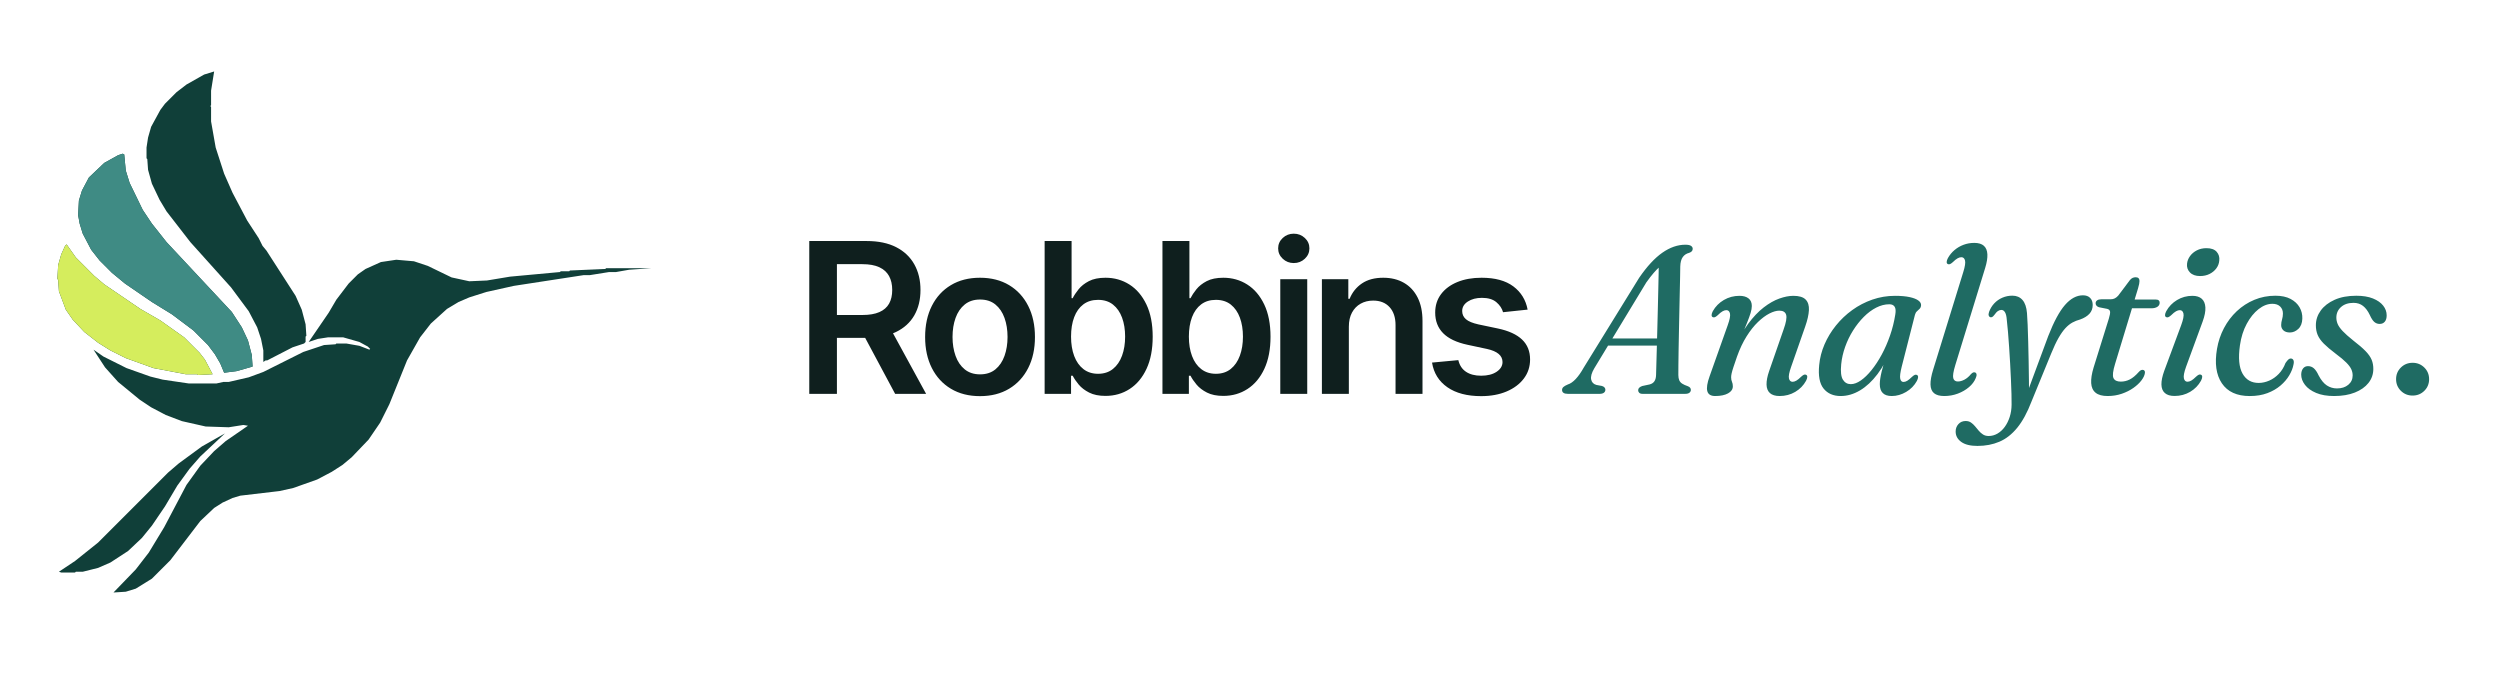
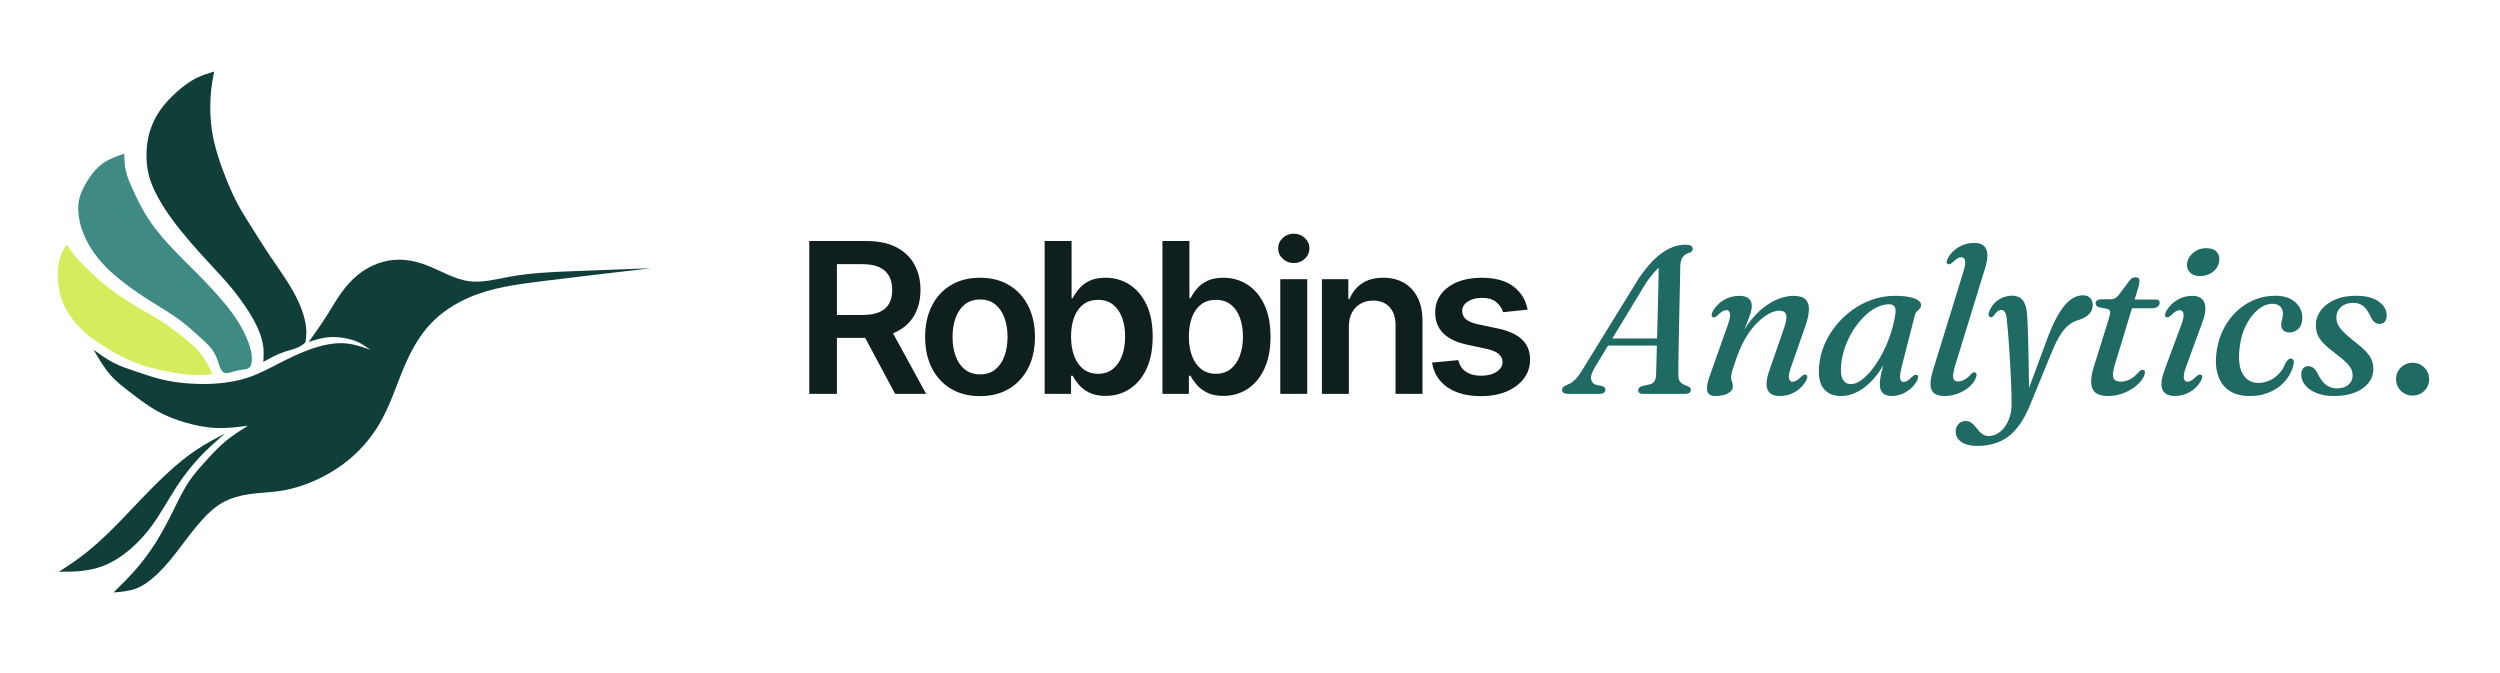
<svg xmlns="http://www.w3.org/2000/svg" viewBox="0 0 476.077 128" role="img" aria-label="Robbins Analytics">
  <g transform="translate(8 12) scale(0.146341) translate(-500 -30)">
-     <path fill="#103f39" d="M738,512 L708,529 L678,551 L664,563 L573,654 L543,678 L522,692 L525,693 L543,693 L544,692 L553,692 L573,687 L589,680 L612,665 L630,648 L643,632 L660,607 L676,580 L692,558 L706,542Z M1293,297 L1234,297 L1233,298 L1187,300 L1186,301 L1175,301 L1174,302 L1109,308 L1079,313 L1056,314 L1033,309 L1002,294 L984,288 L961,286 L941,289 L921,298 L911,305 L899,317 L883,338 L873,355 L847,393 L859,389 L872,387 L892,387 L913,393 L924,399 L927,402 L926,403 L913,398 L896,395 L883,395 L882,396 L867,397 L840,406 L788,432 L769,439 L743,445 L736,445 L727,447 L691,447 L657,442 L641,438 L610,427 L580,412 L567,403 L582,426 L599,445 L627,468 L642,478 L661,488 L682,496 L713,503 L743,504 L762,501 L768,502 L739,522 L724,535 L706,554 L688,579 L659,634 L639,667 L622,689 L593,719 L609,718 L622,714 L643,701 L667,677 L706,626 L724,609 L735,602 L748,596 L758,593 L809,587 L827,583 L858,572 L877,562 L891,553 L903,543 L925,520 L940,498 L952,474 L975,417 L992,387 L1006,369 L1027,350 L1042,341 L1056,335 L1078,328 L1114,320 L1205,306 L1213,306 L1238,302 L1247,302 L1264,299Z M530,268 L525,279 L521,293 L520,311 L521,312 L522,327 L531,351 L540,364 L555,380 L573,394 L589,404 L609,414 L645,427 L687,435 L702,435 L703,436 L722,435 L712,416 L705,407 L685,387 L654,365 L628,350 L581,318 L568,307 L544,283 L532,266Z M581,160 L561,179 L552,196 L548,209 L547,228 L549,239 L553,252 L564,273 L575,287 L591,303 L608,317 L643,341 L669,357 L697,378 L716,397 L725,409 L732,421 L737,433 L753,431 L774,425 L773,410 L768,391 L760,374 L747,354 L662,263 L643,239 L631,221 L614,186 L609,170 L607,149 L605,148 L599,150Z M724,41 L711,45 L688,58 L675,68 L660,83 L654,91 L642,113 L638,127 L636,140 L636,154 L637,155 L638,169 L643,187 L653,208 L662,223 L693,263 L746,322 L769,353 L780,374 L785,389 L788,404 L788,419 L791,417 L793,417 L826,400 L841,395 L843,393 L843,386 L844,385 L843,370 L838,351 L830,333 L792,274 L787,268 L782,258 L767,235 L748,199 L737,174 L726,140 L720,106 L720,87 L719,86 L720,85 L720,66Z" />
-     <path fill="#3f8b84" d="M581,160 L561,179 L552,196 L548,209 L547,228 L549,239 L553,252 L564,273 L575,287 L591,303 L608,317 L643,341 L669,357 L697,378 L716,397 L725,409 L732,421 L737,433 L753,431 L774,425 L773,410 L768,391 L760,374 L747,354 L662,263 L643,239 L631,221 L614,186 L609,170 L607,149 L605,148 L599,150Z" />
-     <path fill="#d5ed5d" d="M530,268 L525,279 L521,293 L520,311 L521,312 L522,327 L531,351 L540,364 L555,380 L573,394 L589,404 L609,414 L645,427 L687,435 L702,435 L703,436 L722,435 L712,416 L705,407 L685,387 L654,365 L628,350 L581,318 L568,307 L544,283 L532,266Z" />
+     <path fill="#103f39" d="M738,512C725.068,518.925 712.135,525.85 700,534C687.612,542.32 676.055,551.917 665,562C649.304,576.317 634.621,591.615 620,607C604.729,623.069 589.526,639.234 573,654C563.448,662.535 553.454,670.603 543,678C536.132,682.86 529.066,687.43 522,692C531.681,692.003 541.362,692.007 551,691C560.187,690.04 569.334,688.163 578,685C590.359,680.489 601.738,673.364 612,665C623.779,655.4 634.085,644.168 643,632C655.126,615.449 664.678,597.165 676,580C684.901,566.506 694.896,553.702 706,542C716.06,531.398 727.03,521.699 738,512Z" />
+     <path fill="#103f39" d="M1293,297C1257.912,298.301 1222.825,299.601 1188,301C1161.715,302.056 1135.58,303.167 1109,308C1091.124,311.25 1073.047,316.184 1056,314C1036.885,311.551 1019.064,300.154 1000,293C987.37,288.261 974.195,285.384 961,286C947.412,286.635 933.803,290.974 922,298C911.142,304.464 901.811,313.201 894,323C885.285,333.933 878.463,346.188 871,358C863.438,369.969 855.219,381.485 847,393C854.924,390.47 862.848,387.941 871,387C878.586,386.125 886.37,386.625 894,388C900.603,389.19 907.091,391.034 913,394C917.936,396.478 922.468,399.739 927,403C917.121,399.563 907.242,396.126 897,395C889.076,394.129 880.934,394.641 873,396C863.381,397.647 854.068,400.539 845,404C833.016,408.574 821.459,414.144 810,420C796.545,426.876 783.224,434.148 769,439C755.851,443.486 741.929,445.904 728,447C715.662,447.971 703.319,447.903 691,447C679.558,446.161 668.139,444.602 657,442C644.799,439.15 632.935,435.051 621,431C611.462,427.763 601.878,424.557 593,420C583.832,415.294 575.416,409.147 567,403C573.944,414.971 580.888,426.942 590,437C598.186,446.036 608.121,453.529 618,461C628.403,468.867 638.742,476.711 650,483C661.574,489.466 674.118,494.289 687,498C700.738,501.958 714.86,504.652 729,505C741.99,505.32 754.995,503.66 768,502C758.003,508.268 748.006,514.537 739,522C729.6,529.79 721.279,538.881 713,548C705.966,555.747 698.962,563.514 693,572C684.714,583.793 678.441,596.973 672,610C664.565,625.039 656.908,639.873 648,654C640.25,666.289 631.554,678.043 622,689C612.857,699.486 602.928,709.243 593,719C602.961,718.182 612.921,717.364 622,714C632.439,710.132 641.712,702.899 650,695C660.069,685.403 668.684,674.824 677,664C686.794,651.253 696.174,638.167 707,626C715.246,616.732 724.331,607.997 735,602C745.614,596.034 757.796,592.779 770,591C783.041,589.099 796.106,588.883 809,587C825.853,584.539 842.412,579.23 858,572C874.285,564.447 889.509,554.797 903,543C917.681,530.163 930.308,514.783 940,498C954.68,472.58 962.628,443.94 975,417C983.012,399.555 992.879,382.822 1006,369C1019.884,354.374 1037.412,343.008 1056,335C1085.61,322.244 1117.91,318.011 1150,314C1197.979,308.003 1245.49,302.501 1293,297Z" />
+     <path fill="#103f39" d="M724,41C715.79,43.578 707.58,46.155 700,50C690.889,54.621 682.688,61.072 675,68C667.227,75.005 659.979,82.497 654,91C647.818,99.792 642.993,109.663 640,120C637.463,128.761 636.242,137.857 636,147C635.741,156.767 636.6,166.588 639,176C641.583,186.132 645.953,195.789 651,205C656.353,214.769 662.467,224.035 669,233C676.54,243.348 684.639,253.295 693,263C701.784,273.196 710.858,283.125 720,293C728.822,302.529 737.708,312.008 746,322C753.92,331.543 761.298,341.555 768,352C773.319,360.291 778.212,368.856 782,378C784.925,385.061 787.191,392.468 788,400C788.674,406.276 788.337,412.638 788,419C796.661,414.122 805.323,409.244 815,406C824.117,402.944 834.135,401.338 841,395C841.688,394.365 842.344,393.683 843,393C843.504,388.667 844.008,384.334 844,380C843.986,372.24 842.329,364.479 840,357C837.406,348.671 833.977,340.692 830,333C824.438,322.244 817.803,312.05 811,302C804.669,292.647 798.193,283.418 792,274C785.501,264.116 779.313,254.023 773,244C767.176,234.754 761.245,225.569 756,216C750.341,205.676 745.479,194.907 741,184C736.55,173.163 732.477,162.191 729,151C725.542,139.868 722.672,128.52 721,117C719.608,107.412 719.045,97.706 719,88C718.966,80.647 719.229,73.294 720,66C720.886,57.615 722.443,49.307 724,41Z" />
+     <path fill="#3f8b84" d="M607,148C597.501,151.246 588.002,154.492 580,160C570.981,166.208 563.866,175.29 558,185C553.42,192.581 549.603,200.546 548,209C546.334,217.785 547.059,227.098 549,236C551.068,245.486 554.517,254.506 559,263C564.14,272.74 570.639,281.788 578,290C586.999,300.039 597.285,308.829 608,317C619.266,325.592 631.005,333.5 643,341C655.466,348.794 668.208,356.149 680,365C689.86,372.401 699.056,380.85 708,389C715.424,395.765 722.674,402.325 727,413C730.16,420.798 731.759,430.792 737,433C741.277,434.802 747.979,431.418 755,430C761.449,428.697 768.168,429.052 771,425C772.393,423.007 772.846,419.947 773,417C773.476,407.889 771.098,399.859 768,392C764.74,383.729 760.683,375.648 756,368C750.38,358.821 743.859,350.264 737,342C725.394,328.016 712.822,314.868 700,302C687.186,289.14 674.122,276.559 662,263C652.471,252.342 643.525,241.08 636,229C628.687,217.261 622.717,204.751 617,192C613.782,184.823 610.645,177.571 609,170C607.447,162.856 607.224,155.428 607,148Z" />
+     <path fill="#d5ed5d" d="M532,266C529.428,270.229 526.856,274.459 525,279C522.804,284.372 521.61,290.18 521,296C520.301,302.666 520.368,309.347 521,316C521.644,322.785 522.877,329.539 525,336C527.56,343.791 531.416,351.154 536,358C540.891,365.305 546.611,372.022 553,378C559.767,384.332 567.283,389.837 575,395C583.092,400.414 591.404,405.452 600,410C608.712,414.609 617.716,418.716 627,422C636.452,425.344 646.195,427.834 656,430C665.591,432.119 675.243,433.927 685,435C691.971,435.767 698.995,436.158 706,436C711.341,435.88 716.671,435.44 722,435C718.929,428.51 715.858,422.02 712,416C707.79,409.43 702.643,403.421 697,398C690.154,391.424 682.576,385.715 675,380C668.122,374.812 661.244,369.619 654,365C645.574,359.627 636.653,355.03 628,350C618.404,344.422 609.139,338.311 600,332C593.52,327.525 587.103,322.95 581,318C572.581,311.171 564.759,303.628 557,296C551.773,290.861 546.575,285.684 542,280C538.411,275.541 535.206,270.771 532,266Z" />
  </g>
  <g transform="translate(152 75)">
    <path fill="#0f1f1e" transform="translate(0.000 0)" d="M2.109 0.0V-29.102H13.031Q16.379 -29.102 18.658 -27.932Q20.938 -26.762 22.113 -24.662Q23.289 -22.562 23.289 -19.781Q23.289 -16.996 22.107 -14.941Q20.926 -12.887 18.619 -11.775Q16.313 -10.664 12.945 -10.664H5.188V-15.016H12.234Q14.203 -15.016 15.457 -15.566Q16.711 -16.117 17.309 -17.178Q17.906 -18.238 17.906 -19.781Q17.906 -21.336 17.303 -22.434Q16.699 -23.531 15.445 -24.113Q14.191 -24.695 12.211 -24.695H7.375V0.0ZM18.461 0.0 11.398 -13.195H17.148L24.359 0.0ZM34.617 0.437Q31.426 0.437 29.078 -0.973Q26.73 -2.383 25.451 -4.918Q24.172 -7.453 24.172 -10.813Q24.172 -14.207 25.451 -16.748Q26.73 -19.289 29.078 -20.699Q31.426 -22.109 34.617 -22.109Q37.82 -22.109 40.168 -20.699Q42.516 -19.289 43.801 -16.748Q45.086 -14.207 45.086 -10.813Q45.086 -7.453 43.801 -4.918Q42.516 -2.383 40.168 -0.973Q37.82 0.437 34.617 0.437ZM34.633 -3.711Q36.398 -3.711 37.555 -4.66Q38.711 -5.609 39.289 -7.229Q39.867 -8.848 39.867 -10.828Q39.867 -12.84 39.289 -14.453Q38.711 -16.066 37.555 -17.014Q36.398 -17.961 34.633 -17.961Q32.883 -17.961 31.715 -17.014Q30.547 -16.066 29.969 -14.453Q29.391 -12.84 29.391 -10.828Q29.391 -8.848 29.969 -7.229Q30.547 -5.609 31.715 -4.66Q32.883 -3.711 34.633 -3.711ZM58.516 0.391Q56.652 0.391 55.41 -0.24Q54.168 -0.871 53.422 -1.764Q52.676 -2.656 52.274 -3.453H51.961V0.0H46.93V-29.102H52.063V-18.219H52.274Q52.668 -19.004 53.395 -19.912Q54.121 -20.82 55.359 -21.465Q56.598 -22.109 58.524 -22.109Q61.043 -22.109 63.074 -20.822Q65.106 -19.535 66.307 -17.029Q67.508 -14.523 67.508 -10.875Q67.508 -7.293 66.336 -4.771Q65.164 -2.25 63.129 -0.93Q61.094 0.391 58.516 0.391ZM57.102 -3.82Q58.793 -3.82 59.937 -4.74Q61.082 -5.66 61.67 -7.262Q62.258 -8.863 62.258 -10.898Q62.258 -12.93 61.676 -14.508Q61.094 -16.086 59.955 -16.992Q58.816 -17.898 57.102 -17.898Q55.441 -17.898 54.297 -17.033Q53.152 -16.168 52.557 -14.596Q51.961 -13.023 51.961 -10.898Q51.961 -8.789 52.563 -7.197Q53.164 -5.606 54.315 -4.713Q55.465 -3.82 57.102 -3.82ZM80.953 0.391Q79.09 0.391 77.848 -0.24Q76.606 -0.871 75.859 -1.764Q75.113 -2.656 74.711 -3.453H74.399V0.0H69.367V-29.102H74.5V-18.219H74.711Q75.106 -19.004 75.832 -19.912Q76.559 -20.82 77.797 -21.465Q79.035 -22.109 80.961 -22.109Q83.481 -22.109 85.512 -20.822Q87.543 -19.535 88.744 -17.029Q89.945 -14.523 89.945 -10.875Q89.945 -7.293 88.774 -4.771Q87.602 -2.25 85.566 -0.93Q83.531 0.391 80.953 0.391ZM79.539 -3.82Q81.23 -3.82 82.375 -4.74Q83.519 -5.66 84.107 -7.262Q84.695 -8.863 84.695 -10.898Q84.695 -12.93 84.113 -14.508Q83.531 -16.086 82.393 -16.992Q81.254 -17.898 79.539 -17.898Q77.879 -17.898 76.734 -17.033Q75.59 -16.168 74.994 -14.596Q74.399 -13.023 74.399 -10.898Q74.399 -8.789 75 -7.197Q75.602 -5.606 76.752 -4.713Q77.902 -3.82 79.539 -3.82ZM91.805 0.0V-21.836H96.938V0.0ZM94.375 -24.906Q93.148 -24.906 92.273 -25.726Q91.398 -26.546 91.398 -27.703Q91.398 -28.867 92.273 -29.684Q93.148 -30.5 94.375 -30.5Q95.602 -30.5 96.477 -29.684Q97.352 -28.867 97.352 -27.707Q97.352 -26.547 96.477 -25.727Q95.602 -24.906 94.375 -24.906ZM104.863 -12.781V0.0H99.73V-21.836H104.762V-18.102H105.012Q105.758 -19.945 107.356 -21.027Q108.953 -22.109 111.41 -22.109Q113.664 -22.109 115.344 -21.148Q117.024 -20.187 117.955 -18.35Q118.887 -16.512 118.887 -13.883V0.0H113.754V-13.086Q113.754 -15.269 112.617 -16.514Q111.48 -17.758 109.492 -17.758Q108.148 -17.758 107.102 -17.168Q106.055 -16.578 105.459 -15.473Q104.863 -14.367 104.863 -12.781ZM138.906 -16.039 134.227 -15.547Q133.938 -16.613 132.963 -17.447Q131.988 -18.281 130.203 -18.281Q128.602 -18.281 127.524 -17.58Q126.445 -16.879 126.445 -15.773Q126.445 -14.828 127.158 -14.211Q127.871 -13.594 129.523 -13.227L133.25 -12.445Q136.332 -11.789 137.854 -10.332Q139.375 -8.875 139.375 -6.547Q139.375 -4.484 138.184 -2.91Q136.992 -1.336 134.895 -0.449Q132.797 0.437 130.063 0.437Q126.059 0.437 123.623 -1.258Q121.187 -2.953 120.703 -5.953L125.711 -6.422Q126.051 -4.953 127.17 -4.203Q128.289 -3.453 130.055 -3.453Q131.887 -3.453 133.006 -4.205Q134.125 -4.957 134.125 -6.055Q134.125 -7.898 131.18 -8.547L127.453 -9.344Q124.32 -10.019 122.812 -11.555Q121.305 -13.09 121.305 -15.469Q121.305 -17.496 122.42 -18.984Q123.535 -20.473 125.527 -21.291Q127.52 -22.109 130.141 -22.109Q133.988 -22.109 136.186 -20.463Q138.383 -18.816 138.906 -16.039Z" />
    <path fill="#1f6b63" transform="translate(146.668 0)" d="M4.934 -4.861Q4.17 -3.564 4.336 -2.747Q4.502 -1.929 5.335 -1.697L6.397 -1.5Q6.745 -1.39 6.895 -1.199Q7.045 -1.007 7.045 -0.793Q7.045 -0.424 6.762 -0.212Q6.478 0.0 5.972 0.0H-0.114Q-0.661 0.0 -0.933 -0.191Q-1.204 -0.383 -1.204 -0.735Q-1.204 -1.063 -0.956 -1.297Q-0.709 -1.53 -0.105 -1.786Q0.625 -2.006 1.395 -2.823Q2.165 -3.64 2.934 -5.014L13.478 -22.101Q15.71 -25.351 17.891 -26.875Q20.072 -28.399 22.277 -28.399Q23.034 -28.399 23.355 -28.181Q23.676 -27.963 23.675 -27.62Q23.675 -27.354 23.515 -27.164Q23.354 -26.974 23 -26.85Q22.228 -26.662 21.785 -26.049Q21.342 -25.436 21.306 -24.264Q21.304 -23.559 21.275 -22.253Q21.246 -20.947 21.209 -19.248Q21.172 -17.549 21.133 -15.659Q21.094 -13.77 21.055 -11.894Q21.017 -10.018 20.989 -8.354Q20.961 -6.69 20.95 -5.44Q20.94 -4.19 20.94 -3.575Q20.947 -2.988 21.108 -2.598Q21.269 -2.207 21.663 -1.948Q22.056 -1.689 22.743 -1.456Q23.323 -1.233 23.323 -0.754Q23.323 -0.432 23.057 -0.216Q22.791 0.0 22.263 0.0H14.118Q13.702 0.0 13.494 -0.199Q13.286 -0.398 13.286 -0.682Q13.286 -0.971 13.493 -1.168Q13.701 -1.364 14.057 -1.489L15.487 -1.796Q16.087 -1.953 16.382 -2.396Q16.677 -2.838 16.697 -3.576Q16.718 -4.292 16.754 -5.598Q16.791 -6.903 16.837 -8.597Q16.883 -10.291 16.933 -12.191Q16.983 -14.092 17.03 -16.013Q17.078 -17.934 17.117 -19.68Q17.155 -21.427 17.185 -22.822Q17.215 -24.218 17.215 -25.043L18.11 -24.74Q17.785 -24.547 17.314 -24.135Q16.843 -23.722 16.238 -23.021Q15.632 -22.32 14.844 -21.221ZM6.559 -9.189 7.042 -10.544H18.268L18.141 -9.189ZM27.491 -14.606Q27.267 -14.716 27.273 -15.013Q27.28 -15.309 27.505 -15.742Q28.254 -17.08 29.606 -17.873Q30.959 -18.665 32.586 -18.665Q33.677 -18.665 34.305 -18.177Q34.932 -17.69 34.932 -16.731Q34.932 -16.154 34.7 -15.396Q34.468 -14.639 34.048 -13.593Q33.628 -12.547 33.035 -11.106Q32.442 -9.665 31.718 -7.708L31.636 -8.51Q32.787 -11.371 34.225 -13.321Q35.663 -15.271 37.191 -16.451Q38.72 -17.631 40.178 -18.148Q41.637 -18.665 42.834 -18.665Q44.493 -18.665 45.184 -17.954Q45.875 -17.244 45.806 -15.938Q45.736 -14.631 45.104 -12.83L42.419 -5.147Q41.853 -3.554 42.007 -2.924Q42.16 -2.295 42.691 -2.295Q43.025 -2.295 43.407 -2.511Q43.788 -2.727 44.337 -3.27Q44.658 -3.563 44.868 -3.643Q45.077 -3.722 45.272 -3.627Q45.497 -3.517 45.491 -3.219Q45.485 -2.921 45.258 -2.483Q44.529 -1.158 43.196 -0.372Q41.862 0.415 40.233 0.415Q39.01 0.415 38.386 -0.14Q37.762 -0.696 37.736 -1.762Q37.709 -2.828 38.232 -4.341L40.981 -12.253Q41.7 -14.247 41.471 -15.044Q41.242 -15.841 40.165 -15.841Q39.346 -15.841 38.286 -15.301Q37.226 -14.76 36.099 -13.676Q34.972 -12.593 33.937 -10.95Q32.903 -9.306 32.117 -7.105Q31.687 -5.868 31.437 -5.11Q31.187 -4.351 31.09 -3.908Q30.992 -3.465 30.992 -3.157Q30.992 -2.641 31.155 -2.289Q31.317 -1.937 31.317 -1.433Q31.317 -0.597 30.407 -0.091Q29.497 0.415 27.954 0.415Q26.716 0.415 26.458 -0.506Q26.2 -1.427 26.897 -3.359L30.345 -13.076Q30.918 -14.672 30.772 -15.305Q30.626 -15.938 30.08 -15.938Q29.757 -15.938 29.37 -15.726Q28.982 -15.514 28.426 -14.96Q28.106 -14.677 27.896 -14.598Q27.686 -14.519 27.491 -14.606ZM63.475 -5.164Q63.058 -3.506 63.194 -2.886Q63.33 -2.265 63.809 -2.265Q64.166 -2.265 64.53 -2.487Q64.893 -2.708 65.442 -3.24Q65.763 -3.533 65.973 -3.613Q66.182 -3.692 66.377 -3.597Q66.602 -3.487 66.596 -3.189Q66.59 -2.891 66.363 -2.453Q65.642 -1.143 64.317 -0.364Q62.991 0.415 61.58 0.415Q60.431 0.415 59.868 -0.157Q59.304 -0.73 59.304 -1.832Q59.304 -2.291 59.382 -2.853Q59.459 -3.416 59.656 -4.244Q59.853 -5.073 60.215 -6.306Q60.576 -7.539 61.132 -9.327L61.498 -8.677Q60.402 -5.788 58.863 -3.753Q57.324 -1.717 55.526 -0.651Q53.729 0.415 51.852 0.415Q49.751 0.415 48.603 -1.001Q47.456 -2.417 47.762 -5.485Q47.944 -7.485 48.77 -9.406Q49.596 -11.326 50.945 -13.004Q52.294 -14.683 54.055 -15.955Q55.815 -17.228 57.884 -17.947Q59.952 -18.665 62.198 -18.665Q63.877 -18.665 64.992 -18.421Q66.108 -18.178 66.657 -17.767Q67.207 -17.357 67.162 -16.844Q67.124 -16.428 66.88 -16.19Q66.636 -15.952 66.373 -15.714Q66.11 -15.475 65.998 -15.05ZM51.952 -5.624Q51.748 -3.547 52.278 -2.697Q52.807 -1.847 53.785 -1.847Q54.684 -1.847 55.702 -2.556Q56.719 -3.264 57.743 -4.535Q58.766 -5.807 59.67 -7.477Q60.573 -9.148 61.25 -11.094Q61.927 -13.04 62.252 -15.096Q62.429 -16.124 62.128 -16.591Q61.826 -17.058 61.119 -17.058Q59.867 -17.058 58.622 -16.42Q57.377 -15.781 56.253 -14.652Q55.129 -13.523 54.212 -12.065Q53.296 -10.607 52.707 -8.956Q52.118 -7.305 51.952 -5.624ZM79.367 -23.963 73.695 -5.519Q73.116 -3.627 73.292 -2.989Q73.468 -2.352 74.159 -2.352Q74.763 -2.352 75.426 -2.702Q76.089 -3.053 76.661 -3.754Q76.903 -4.002 77.079 -4.07Q77.254 -4.138 77.438 -4.077Q77.674 -4.001 77.724 -3.72Q77.774 -3.439 77.57 -2.99Q77.193 -2.05 76.287 -1.277Q75.38 -0.504 74.158 -0.044Q72.936 0.415 71.577 0.415Q70.276 0.415 69.631 -0.124Q68.986 -0.664 68.958 -1.777Q68.931 -2.89 69.463 -4.6L75.199 -23.19Q75.694 -24.779 75.533 -25.399Q75.371 -26.02 74.832 -26.02Q74.51 -26.02 74.124 -25.812Q73.739 -25.604 73.192 -25.064Q72.873 -24.782 72.663 -24.702Q72.453 -24.623 72.257 -24.71Q72.033 -24.821 72.04 -25.117Q72.046 -25.414 72.271 -25.847Q72.764 -26.731 73.533 -27.381Q74.302 -28.031 75.263 -28.388Q76.223 -28.746 77.287 -28.746Q78.503 -28.746 79.12 -28.195Q79.737 -27.644 79.79 -26.576Q79.843 -25.507 79.367 -23.963ZM91.38 -11.004Q92.975 -15.099 94.576 -16.932Q96.177 -18.764 97.988 -18.764Q98.875 -18.764 99.361 -18.267Q99.847 -17.769 99.847 -16.92Q99.847 -15.923 99.219 -15.243Q98.591 -14.564 97.45 -14.157Q96.663 -13.952 95.98 -13.578Q95.297 -13.204 94.65 -12.508Q94.003 -11.811 93.338 -10.648Q92.673 -9.484 91.939 -7.676L88.185 1.484Q86.987 4.608 85.475 6.461Q83.963 8.313 82.082 9.115Q80.201 9.918 77.889 9.918Q75.866 9.918 74.807 9.149Q73.748 8.381 73.748 7.175Q73.748 6.338 74.281 5.755Q74.813 5.173 75.659 5.173Q76.246 5.173 76.668 5.464Q77.09 5.754 77.439 6.173Q77.787 6.591 78.145 7.019Q78.503 7.447 78.954 7.738Q79.406 8.028 80.031 8.028Q80.925 8.028 81.717 7.567Q82.509 7.106 83.103 6.287Q83.698 5.468 84.044 4.388Q84.39 3.308 84.401 2.062Q84.413 1.258 84.379 0.034Q84.346 -1.19 84.28 -2.675Q84.214 -4.16 84.126 -5.754Q84.038 -7.348 83.932 -8.893Q83.827 -10.438 83.715 -11.781Q83.603 -13.123 83.487 -14.092Q83.419 -15.068 83.151 -15.524Q82.883 -15.981 82.453 -15.981Q82.141 -15.981 81.817 -15.777Q81.493 -15.572 81.099 -15.007Q80.88 -14.722 80.707 -14.634Q80.533 -14.546 80.334 -14.593Q80.139 -14.65 80.05 -14.902Q79.96 -15.155 80.11 -15.603Q80.447 -16.529 81.1 -17.227Q81.754 -17.925 82.644 -18.31Q83.534 -18.696 84.549 -18.696Q85.749 -18.696 86.472 -17.88Q87.195 -17.064 87.333 -15.378Q87.403 -14.594 87.459 -13.162Q87.515 -11.73 87.564 -9.92Q87.612 -8.109 87.649 -6.163Q87.685 -4.217 87.706 -2.382Q87.727 -0.548 87.73 0.926L87.135 0.451ZM102.609 -16.182 101.044 -16.492Q100.726 -16.599 100.564 -16.796Q100.403 -16.994 100.403 -17.249Q100.403 -17.603 100.692 -17.804Q100.981 -18.006 101.477 -18.006H103.254Q103.718 -18.006 104.066 -18.188Q104.414 -18.37 104.721 -18.722L106.924 -21.653Q107.183 -21.968 107.456 -22.085Q107.728 -22.203 108.031 -22.203Q108.395 -22.203 108.576 -22.02Q108.757 -21.836 108.757 -21.49Q108.757 -21.28 108.693 -20.927Q108.63 -20.575 108.489 -20.114L104.108 -5.705Q103.486 -3.678 103.803 -3.003Q104.121 -2.329 105.198 -2.329Q106.1 -2.329 106.912 -2.742Q107.723 -3.154 108.596 -4.136Q108.831 -4.392 108.996 -4.483Q109.161 -4.573 109.34 -4.572Q109.573 -4.571 109.7 -4.417Q109.827 -4.264 109.791 -3.991Q109.71 -3.329 109.132 -2.565Q108.554 -1.802 107.595 -1.125Q106.635 -0.449 105.383 -0.017Q104.131 0.415 102.692 0.415Q101.175 0.415 100.404 -0.208Q99.633 -0.831 99.559 -2.039Q99.484 -3.247 100.021 -5.024L102.917 -14.313Q103.222 -15.299 103.15 -15.681Q103.079 -16.063 102.609 -16.182ZM105.995 -16.291 106.538 -17.953H111.904Q112.599 -17.953 112.599 -17.356Q112.599 -16.859 112.164 -16.575Q111.729 -16.291 110.985 -16.291ZM117.627 -5.158Q117.058 -3.581 117.212 -2.944Q117.366 -2.307 117.899 -2.307Q118.233 -2.307 118.615 -2.522Q118.996 -2.738 119.545 -3.281Q119.867 -3.574 120.076 -3.654Q120.285 -3.733 120.48 -3.638Q120.706 -3.529 120.699 -3.23Q120.693 -2.932 120.467 -2.495Q119.738 -1.17 118.403 -0.383Q117.069 0.404 115.441 0.404Q114.219 0.404 113.587 -0.155Q112.955 -0.714 112.935 -1.78Q112.916 -2.847 113.469 -4.375L116.694 -13.074Q117.281 -14.669 117.128 -15.304Q116.976 -15.938 116.429 -15.938Q116.107 -15.938 115.719 -15.726Q115.331 -15.514 114.775 -14.96Q114.455 -14.677 114.245 -14.598Q114.035 -14.519 113.84 -14.606Q113.616 -14.716 113.623 -15.013Q113.629 -15.309 113.854 -15.742Q114.588 -17.073 115.914 -17.869Q117.241 -18.665 118.831 -18.665Q119.976 -18.665 120.607 -18.112Q121.239 -17.56 121.304 -16.467Q121.37 -15.374 120.779 -13.755ZM120.289 -22.432Q119.028 -22.432 118.364 -23.122Q117.701 -23.812 117.813 -24.787Q117.892 -25.563 118.384 -26.238Q118.875 -26.913 119.683 -27.327Q120.49 -27.741 121.514 -27.741Q122.842 -27.741 123.456 -27.047Q124.069 -26.353 123.946 -25.36Q123.878 -24.553 123.384 -23.888Q122.889 -23.223 122.094 -22.827Q121.298 -22.432 120.289 -22.432ZM134.067 -17.147Q132.728 -17.147 131.431 -16.129Q130.135 -15.11 129.174 -13.328Q128.212 -11.545 127.883 -9.225Q127.375 -5.648 128.38 -3.857Q129.386 -2.067 131.473 -2.078Q132.479 -2.089 133.467 -2.52Q134.455 -2.951 135.273 -3.793Q136.091 -4.636 136.556 -5.862Q136.871 -6.313 137.088 -6.524Q137.305 -6.736 137.601 -6.727Q137.909 -6.719 138.062 -6.431Q138.216 -6.142 138.085 -5.579Q137.903 -4.584 137.282 -3.531Q136.661 -2.479 135.613 -1.58Q134.565 -0.682 133.098 -0.131Q131.632 0.419 129.752 0.419Q126.079 0.419 124.444 -2.007Q122.809 -4.432 123.519 -8.575Q123.878 -10.682 124.846 -12.52Q125.815 -14.357 127.285 -15.74Q128.755 -17.123 130.627 -17.904Q132.499 -18.685 134.647 -18.685Q136.386 -18.685 137.534 -18.071Q138.682 -17.458 139.245 -16.472Q139.808 -15.487 139.766 -14.321Q139.724 -13.04 139 -12.362Q138.275 -11.685 137.39 -11.685Q136.596 -11.685 136.162 -12.088Q135.728 -12.492 135.738 -13.112Q135.746 -13.641 135.905 -14.166Q136.064 -14.691 136.071 -15.276Q136.079 -16.099 135.55 -16.623Q135.022 -17.147 134.067 -17.147ZM146.362 -1.032Q147.694 -1.032 148.521 -1.727Q149.349 -2.422 149.35 -3.507Q149.35 -4.112 149.092 -4.68Q148.835 -5.249 148.145 -5.949Q147.456 -6.649 146.128 -7.639Q144.687 -8.725 143.86 -9.558Q143.033 -10.391 142.687 -11.215Q142.342 -12.039 142.345 -13.071Q142.349 -14.594 143.273 -15.866Q144.198 -17.139 145.916 -17.91Q147.635 -18.681 150.038 -18.681Q151.92 -18.681 153.207 -18.165Q154.494 -17.649 155.159 -16.803Q155.825 -15.956 155.826 -14.966Q155.835 -14.18 155.475 -13.746Q155.116 -13.313 154.495 -13.313Q153.911 -13.313 153.475 -13.689Q153.039 -14.066 152.611 -15.023Q152.077 -16.15 151.331 -16.739Q150.584 -17.328 149.519 -17.328Q148.026 -17.328 147.136 -16.534Q146.246 -15.739 146.245 -14.521Q146.245 -13.897 146.499 -13.294Q146.754 -12.692 147.445 -11.956Q148.136 -11.22 149.453 -10.167Q150.987 -8.991 151.821 -8.124Q152.655 -7.257 152.973 -6.468Q153.29 -5.679 153.285 -4.721Q153.278 -3.235 152.361 -2.075Q151.444 -0.914 149.771 -0.25Q148.098 0.415 145.817 0.415Q143.8 0.415 142.398 -0.174Q140.997 -0.764 140.274 -1.704Q139.552 -2.645 139.552 -3.672Q139.567 -4.405 139.911 -4.841Q140.256 -5.276 140.847 -5.276Q141.488 -5.276 141.963 -4.86Q142.438 -4.443 142.867 -3.515Q143.576 -2.157 144.442 -1.595Q145.309 -1.032 146.362 -1.032Z" />
    <path fill="#1f6b63" transform="translate(301.788 0)" d="M5.645 0.328Q4.324 0.328 3.412 -0.576Q2.5 -1.48 2.5 -2.793Q2.5 -4.106 3.412 -5.01Q4.324 -5.914 5.645 -5.914Q6.965 -5.914 7.877 -5.01Q8.789 -4.106 8.789 -2.793Q8.789 -1.48 7.877 -0.576Q6.965 0.328 5.645 0.328Z" />
  </g>
</svg>
